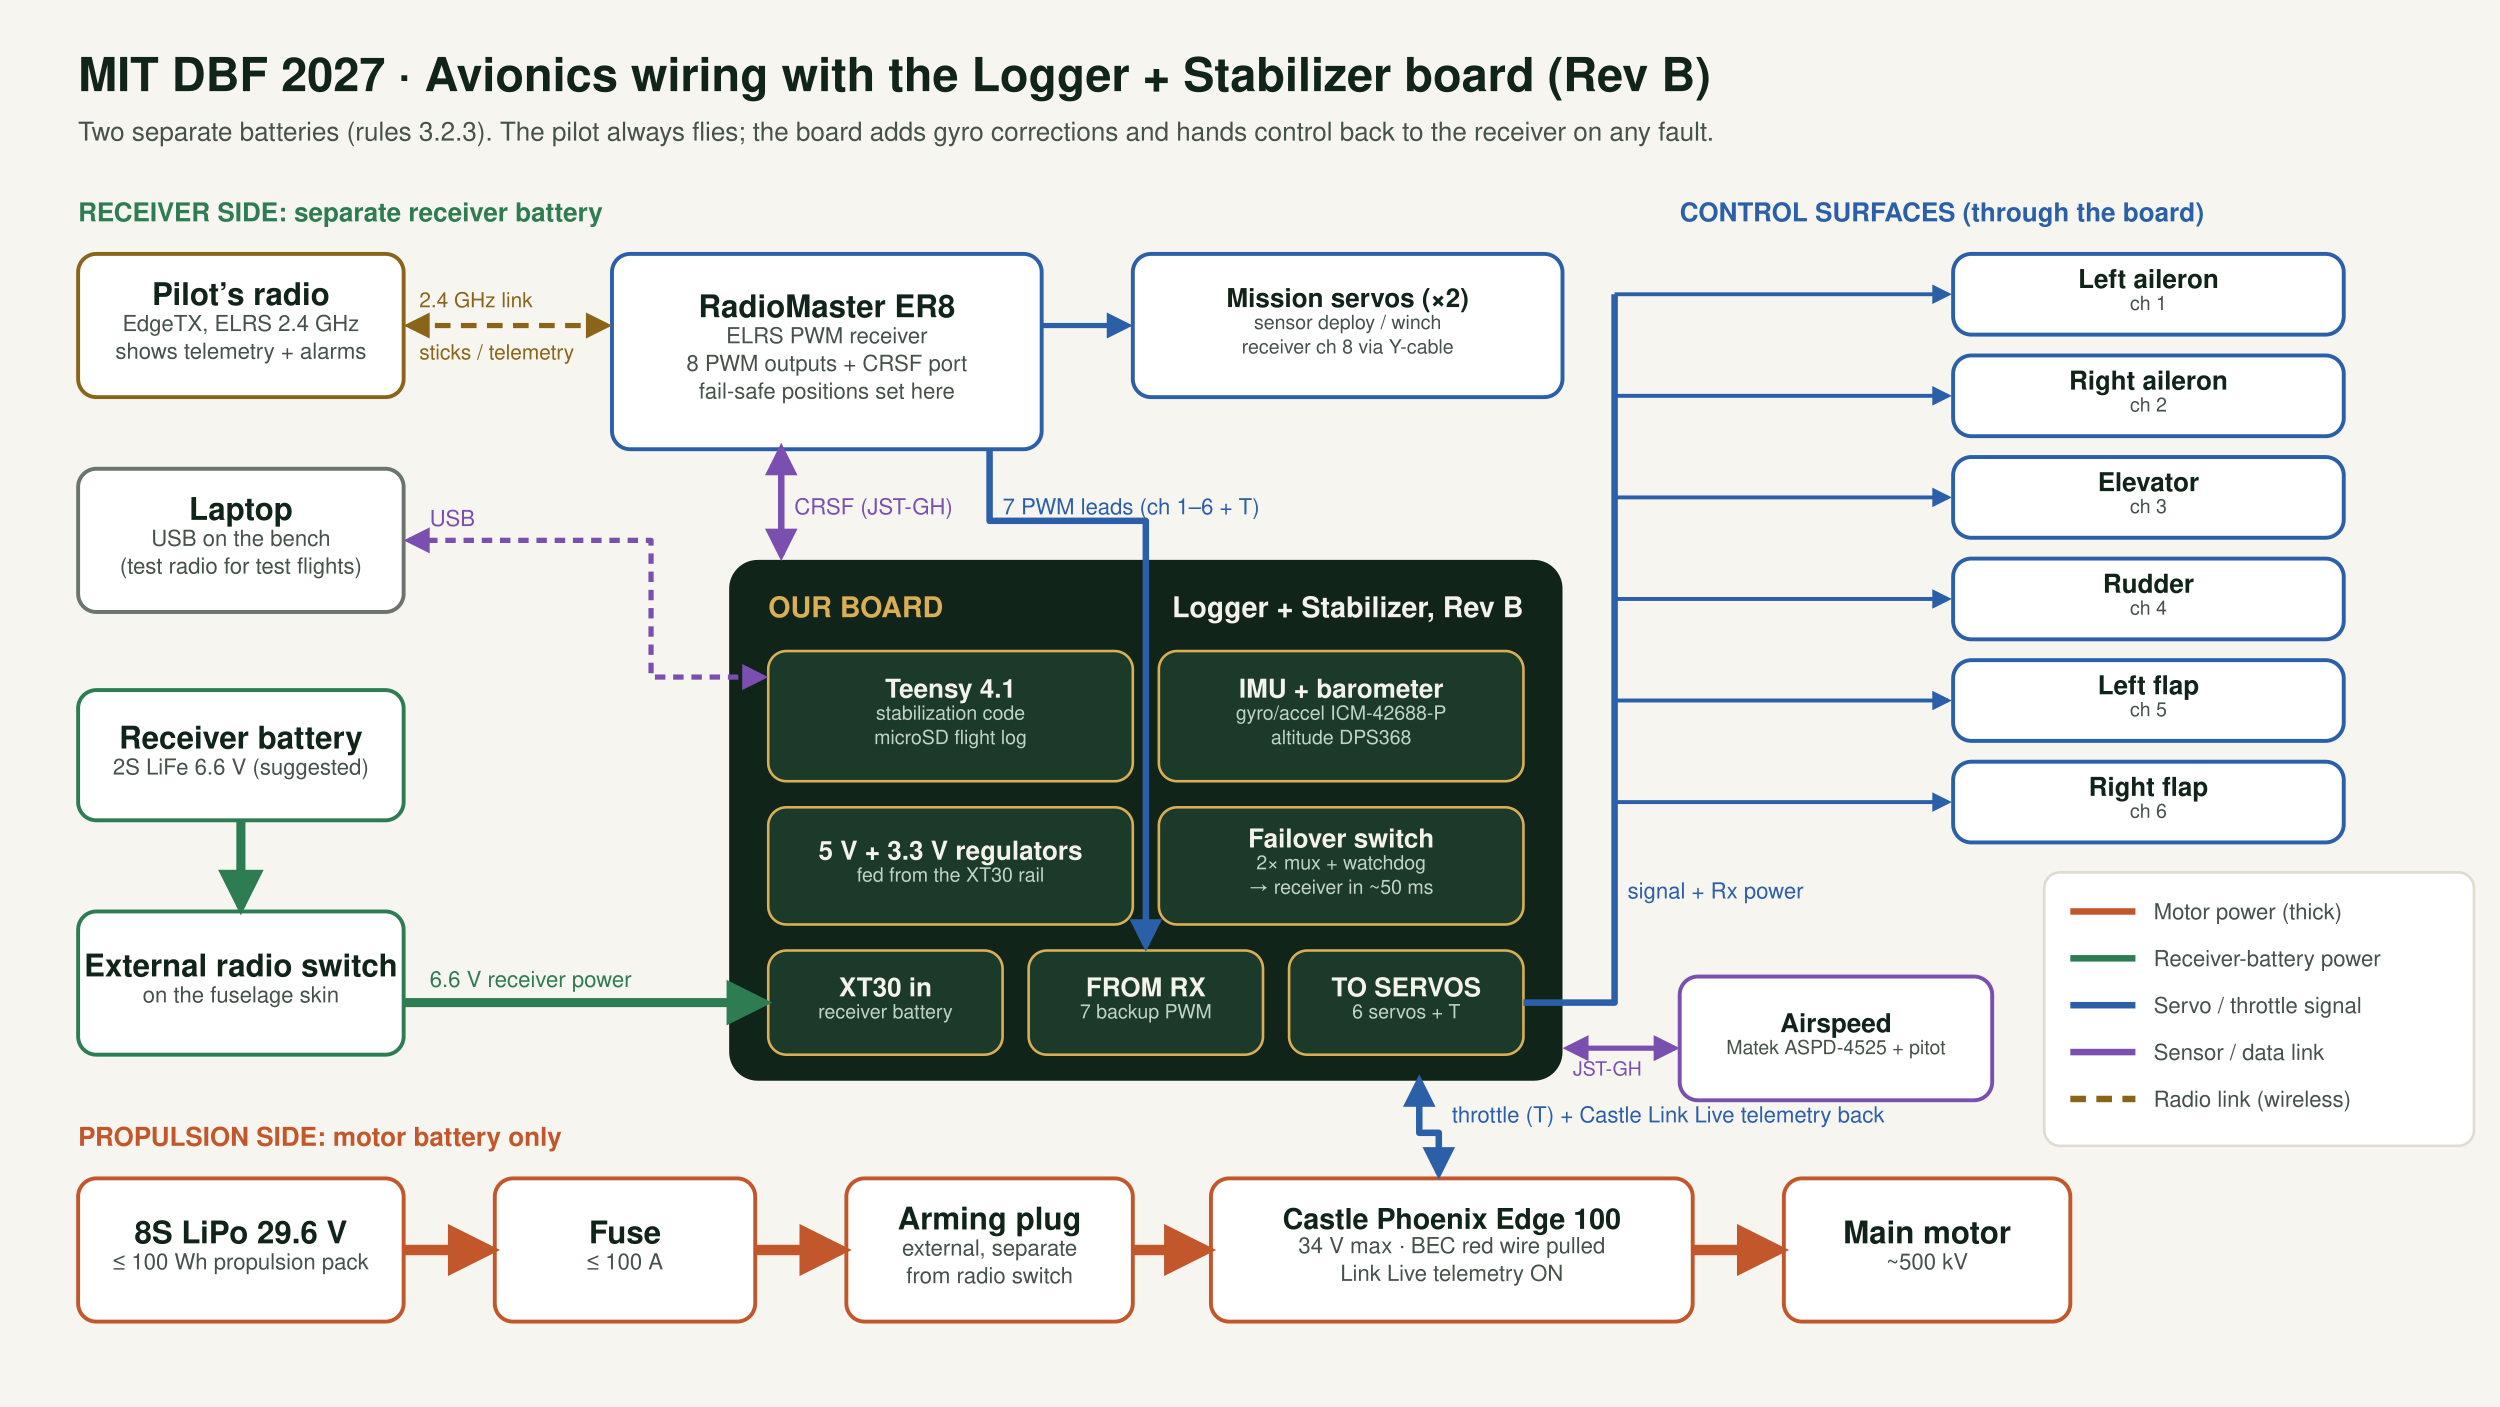
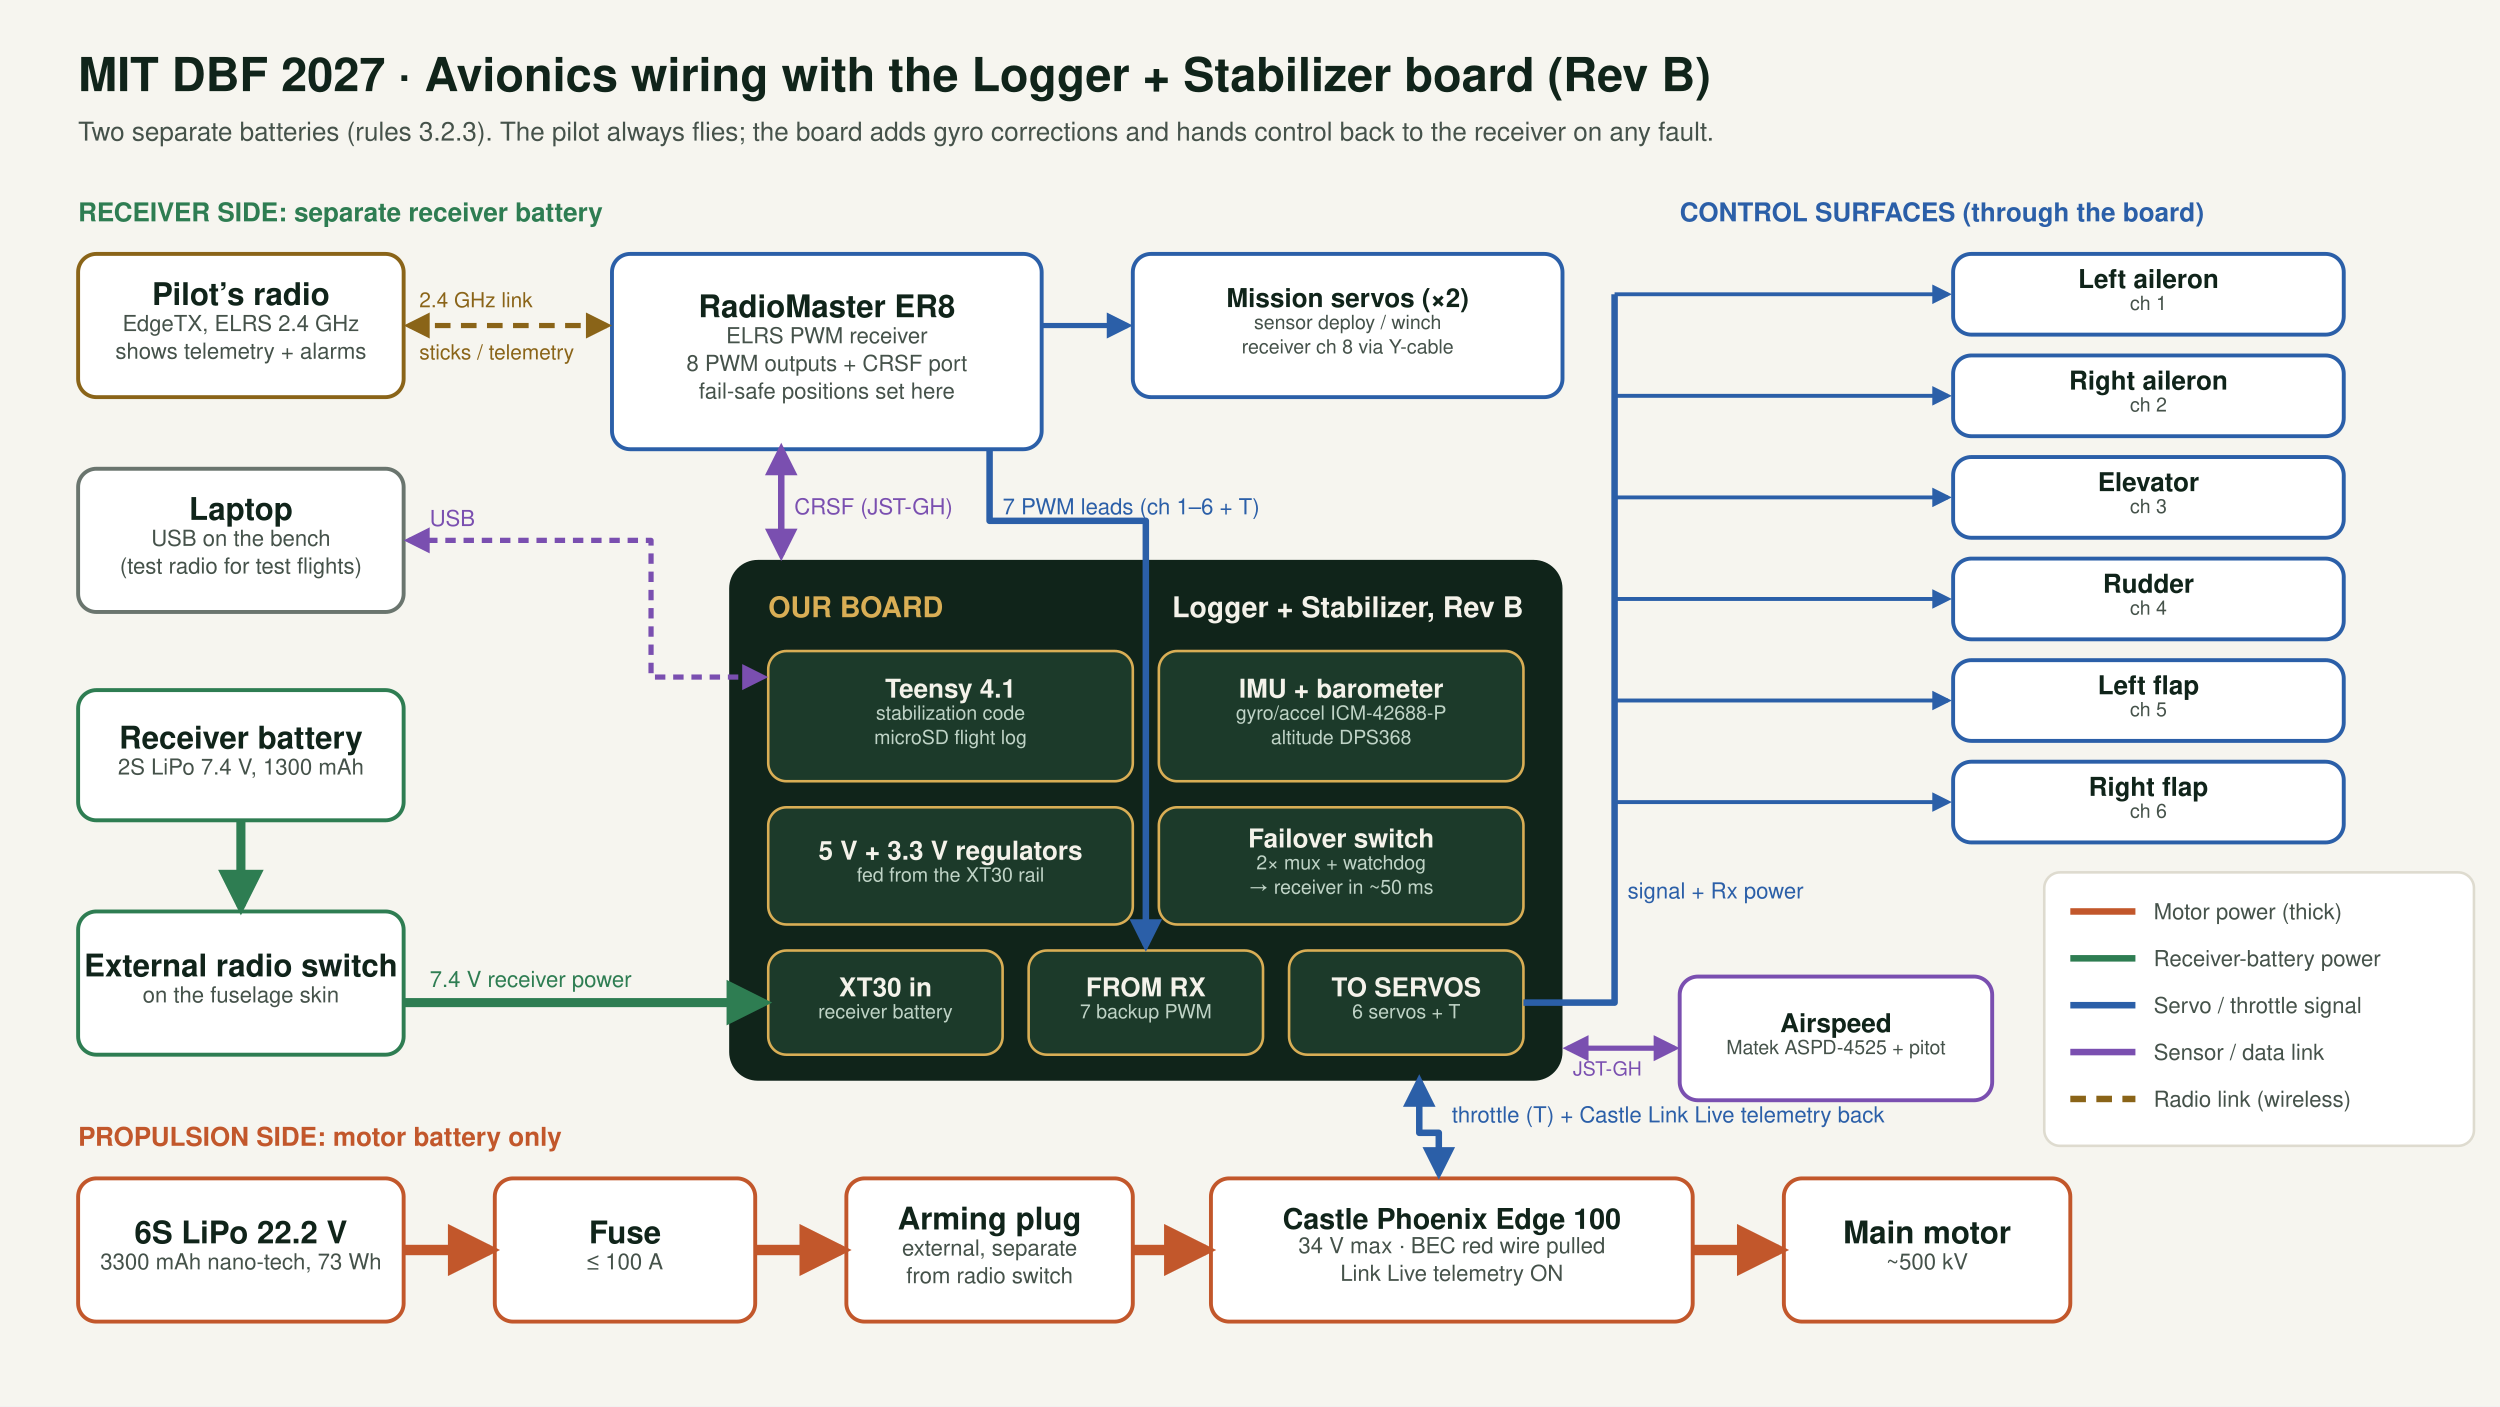
<svg xmlns="http://www.w3.org/2000/svg" width="1920" height="1080" viewBox="0 0 1920 1080" font-family="Helvetica, Arial, sans-serif">
  <defs>
    <marker id="a_C2572B" viewBox="0 0 10 10" refX="8" refY="5" markerWidth="5" markerHeight="5" orient="auto-start-reverse">
      <path d="M0 0L10 5L0 10z" fill="#C2572B" />
    </marker>
    <marker id="a_2E7D52" viewBox="0 0 10 10" refX="8" refY="5" markerWidth="5" markerHeight="5" orient="auto-start-reverse">
      <path d="M0 0L10 5L0 10z" fill="#2E7D52" />
    </marker>
    <marker id="a_2B5FA8" viewBox="0 0 10 10" refX="8" refY="5" markerWidth="5" markerHeight="5" orient="auto-start-reverse">
      <path d="M0 0L10 5L0 10z" fill="#2B5FA8" />
    </marker>
    <marker id="a_7A4FB0" viewBox="0 0 10 10" refX="8" refY="5" markerWidth="5" markerHeight="5" orient="auto-start-reverse">
      <path d="M0 0L10 5L0 10z" fill="#7A4FB0" />
    </marker>
    <marker id="a_8A6418" viewBox="0 0 10 10" refX="8" refY="5" markerWidth="5" markerHeight="5" orient="auto-start-reverse">
      <path d="M0 0L10 5L0 10z" fill="#8A6418" />
    </marker>
  </defs>
  <rect width="1920" height="1080" fill="#F6F5EF" />
  <text x="60" y="70" font-size="36" fill="#10241A" text-anchor="start" font-weight="700">MIT DBF 2027 · Avionics wiring with the Logger + Stabilizer board (Rev B)</text>
  <text x="60" y="108" font-size="20" fill="#45524A" text-anchor="start" font-weight="400">Two separate batteries (rules 3.2.3). The pilot always flies; the board adds gyro corrections and hands control back to the receiver on any fault.</text>
  <text x="60" y="880" font-size="20" fill="#C2572B" text-anchor="start" font-weight="700">PROPULSION SIDE: motor battery only</text>
  <rect x="60" y="905" width="250" height="110" rx="14" fill="#FFFFFF" stroke="#C2572B" stroke-width="3" />
-   <text x="185.0" y="949.375" font-size="24" font-weight="700" fill="#10241A" text-anchor="middle" dominant-baseline="central">8S LiPo 29.6 V</text>
-   <text x="185.0" y="970.975" font-size="17" fill="#45524A" text-anchor="middle" dominant-baseline="central">≤ 100 Wh propulsion pack</text>
+   <text x="185.0" y="949.375" font-size="24" font-weight="700" fill="#10241A" text-anchor="middle" dominant-baseline="central">6S LiPo 22.2 V</text>
+   <text x="185.0" y="970.975" font-size="17" fill="#45524A" text-anchor="middle" dominant-baseline="central">3300 mAh nano-tech, 73 Wh</text>
  <rect x="380" y="905" width="200" height="110" rx="14" fill="#FFFFFF" stroke="#C2572B" stroke-width="3" />
  <text x="480.0" y="949.375" font-size="24" font-weight="700" fill="#10241A" text-anchor="middle" dominant-baseline="central">Fuse</text>
  <text x="480.0" y="970.975" font-size="17" fill="#45524A" text-anchor="middle" dominant-baseline="central">≤ 100 A</text>
  <rect x="650" y="905" width="220" height="110" rx="14" fill="#FFFFFF" stroke="#C2572B" stroke-width="3" />
  <text x="760.0" y="938.75" font-size="24" font-weight="700" fill="#10241A" text-anchor="middle" dominant-baseline="central">Arming plug</text>
  <text x="760.0" y="960.35" font-size="17" fill="#45524A" text-anchor="middle" dominant-baseline="central">external, separate</text>
  <text x="760.0" y="981.6" font-size="17" fill="#45524A" text-anchor="middle" dominant-baseline="central">from radio switch</text>
  <rect x="930" y="905" width="370" height="110" rx="14" fill="#FFFFFF" stroke="#C2572B" stroke-width="3" />
  <text x="1115.0" y="938.75" font-size="22" font-weight="700" fill="#10241A" text-anchor="middle" dominant-baseline="central">Castle Phoenix Edge 100</text>
  <text x="1115.0" y="958.55" font-size="17" fill="#45524A" text-anchor="middle" dominant-baseline="central">34 V max · BEC red wire pulled</text>
  <text x="1115.0" y="979.8" font-size="17" fill="#45524A" text-anchor="middle" dominant-baseline="central">Link Live telemetry ON</text>
  <rect x="1370" y="905" width="220" height="110" rx="14" fill="#FFFFFF" stroke="#C2572B" stroke-width="3" />
  <text x="1480.0" y="949.375" font-size="24" font-weight="700" fill="#10241A" text-anchor="middle" dominant-baseline="central">Main motor</text>
  <text x="1480.0" y="970.975" font-size="17" fill="#45524A" text-anchor="middle" dominant-baseline="central">~500 kV</text>
  <path d="M310 960.0 L376 960.0" fill="none" stroke="#C2572B" stroke-width="8" marker-end="url(#a_C2572B)" stroke-linejoin="round" />
  <path d="M580 960.0 L646 960.0" fill="none" stroke="#C2572B" stroke-width="8" marker-end="url(#a_C2572B)" stroke-linejoin="round" />
  <path d="M870 960.0 L926 960.0" fill="none" stroke="#C2572B" stroke-width="8" marker-end="url(#a_C2572B)" stroke-linejoin="round" />
  <path d="M1300 960.0 L1366 960.0" fill="none" stroke="#C2572B" stroke-width="8" marker-end="url(#a_C2572B)" stroke-linejoin="round" />
  <text x="60" y="170" font-size="20" fill="#2E7D52" text-anchor="start" font-weight="700">RECEIVER SIDE: separate receiver battery</text>
  <rect x="60" y="530" width="250" height="100" rx="14" fill="#FFFFFF" stroke="#2E7D52" stroke-width="3" />
  <text x="185.0" y="569.375" font-size="24" font-weight="700" fill="#10241A" text-anchor="middle" dominant-baseline="central">Receiver battery</text>
-   <text x="185.0" y="590.975" font-size="17" fill="#45524A" text-anchor="middle" dominant-baseline="central">2S LiFe 6.6 V (suggested)</text>
+   <text x="185.0" y="590.975" font-size="17" fill="#45524A" text-anchor="middle" dominant-baseline="central">2S LiPo 7.4 V, 1300 mAh</text>
  <rect x="60" y="700" width="250" height="110" rx="14" fill="#FFFFFF" stroke="#2E7D52" stroke-width="3" />
  <text x="185.0" y="744.375" font-size="24" font-weight="700" fill="#10241A" text-anchor="middle" dominant-baseline="central">External radio switch</text>
  <text x="185.0" y="765.975" font-size="17" fill="#45524A" text-anchor="middle" dominant-baseline="central">on the fuselage skin</text>
  <path d="M185 630 L185 696" fill="none" stroke="#2E7D52" stroke-width="7" marker-end="url(#a_2E7D52)" stroke-linejoin="round" />
  <rect x="60" y="195" width="250" height="110" rx="14" fill="#FFFFFF" stroke="#8A6418" stroke-width="3" />
  <text x="185.0" y="228.75" font-size="24" font-weight="700" fill="#10241A" text-anchor="middle" dominant-baseline="central">Pilot’s radio</text>
  <text x="185.0" y="250.35" font-size="17" fill="#45524A" text-anchor="middle" dominant-baseline="central">EdgeTX, ELRS 2.4 GHz</text>
  <text x="185.0" y="271.6" font-size="17" fill="#45524A" text-anchor="middle" dominant-baseline="central">shows telemetry + alarms</text>
  <rect x="60" y="360" width="250" height="110" rx="14" fill="#FFFFFF" stroke="#6A756E" stroke-width="3" />
  <text x="185.0" y="393.75" font-size="24" font-weight="700" fill="#10241A" text-anchor="middle" dominant-baseline="central">Laptop</text>
  <text x="185.0" y="415.35" font-size="17" fill="#45524A" text-anchor="middle" dominant-baseline="central">USB on the bench</text>
  <text x="185.0" y="436.6" font-size="17" fill="#45524A" text-anchor="middle" dominant-baseline="central">(test radio for test flights)</text>
  <rect x="470" y="195" width="330" height="150" rx="14" fill="#FFFFFF" stroke="#2B5FA8" stroke-width="3" />
  <text x="635.0" y="238.125" font-size="24" font-weight="700" fill="#10241A" text-anchor="middle" dominant-baseline="central">RadioMaster ER8</text>
  <text x="635.0" y="259.725" font-size="17" fill="#45524A" text-anchor="middle" dominant-baseline="central">ELRS PWM receiver</text>
  <text x="635.0" y="280.975" font-size="17" fill="#45524A" text-anchor="middle" dominant-baseline="central">8 PWM outputs + CRSF port</text>
  <text x="635.0" y="302.225" font-size="17" fill="#45524A" text-anchor="middle" dominant-baseline="central">fail-safe positions set here</text>
  <path d="M314 250 L466 250" fill="none" stroke="#8A6418" stroke-width="4" stroke-dasharray="12 8" marker-end="url(#a_8A6418)" marker-start="url(#a_8A6418)" stroke-linejoin="round" />
  <text x="322" y="236" font-size="16" fill="#8A6418" text-anchor="start" font-weight="400">2.4 GHz link</text>
  <text x="322" y="276" font-size="16" fill="#8A6418" text-anchor="start" font-weight="400">sticks / telemetry</text>
  <rect x="560" y="430" width="640" height="400" rx="22" fill="#10241A" />
  <text x="590" y="474" font-size="22" fill="#D9AE55" text-anchor="start" font-weight="700">OUR BOARD</text>
  <text x="1170" y="474" font-size="22" fill="#F4F2EA" text-anchor="end" font-weight="700">Logger + Stabilizer, Rev B</text>
  <rect x="590" y="500" width="280" height="100" rx="14" fill="#1C3A2A" stroke="#D9AE55" stroke-width="2" />
  <text x="730.0" y="531.25" font-size="20" font-weight="700" fill="#F4F2EA" text-anchor="middle" dominant-baseline="central">Teensy 4.1</text>
  <text x="730.0" y="549.25" font-size="15" fill="#BFD3C6" text-anchor="middle" dominant-baseline="central">stabilization code</text>
  <text x="730.0" y="568.0" font-size="15" fill="#BFD3C6" text-anchor="middle" dominant-baseline="central">microSD flight log</text>
  <rect x="890" y="500" width="280" height="100" rx="14" fill="#1C3A2A" stroke="#D9AE55" stroke-width="2" />
  <text x="1030.0" y="531.25" font-size="20" font-weight="700" fill="#F4F2EA" text-anchor="middle" dominant-baseline="central">IMU + barometer</text>
  <text x="1030.0" y="549.25" font-size="15" fill="#BFD3C6" text-anchor="middle" dominant-baseline="central">gyro/accel ICM-42688-P</text>
  <text x="1030.0" y="568.0" font-size="15" fill="#BFD3C6" text-anchor="middle" dominant-baseline="central">altitude DPS368</text>
  <rect x="590" y="620" width="280" height="90" rx="14" fill="#1C3A2A" stroke="#D9AE55" stroke-width="2" />
  <text x="730.0" y="655.625" font-size="20" font-weight="700" fill="#F4F2EA" text-anchor="middle" dominant-baseline="central">5 V + 3.3 V regulators</text>
  <text x="730.0" y="673.625" font-size="15" fill="#BFD3C6" text-anchor="middle" dominant-baseline="central">fed from the XT30 rail</text>
  <rect x="890" y="620" width="280" height="90" rx="14" fill="#1C3A2A" stroke="#D9AE55" stroke-width="2" />
  <text x="1030.0" y="646.25" font-size="20" font-weight="700" fill="#F4F2EA" text-anchor="middle" dominant-baseline="central">Failover switch</text>
  <text x="1030.0" y="664.25" font-size="15" fill="#BFD3C6" text-anchor="middle" dominant-baseline="central">2× mux + watchdog</text>
  <text x="1030.0" y="683.0" font-size="15" fill="#BFD3C6" text-anchor="middle" dominant-baseline="central">→ receiver in ~50 ms</text>
  <rect x="590" y="730" width="180" height="80" rx="14" fill="#1C3A2A" stroke="#D9AE55" stroke-width="2" />
  <text x="680.0" y="760.625" font-size="20" font-weight="700" fill="#F4F2EA" text-anchor="middle" dominant-baseline="central">XT30 in</text>
  <text x="680.0" y="778.625" font-size="15" fill="#BFD3C6" text-anchor="middle" dominant-baseline="central">receiver battery</text>
  <rect x="790" y="730" width="180" height="80" rx="14" fill="#1C3A2A" stroke="#D9AE55" stroke-width="2" />
  <text x="880.0" y="760.625" font-size="20" font-weight="700" fill="#F4F2EA" text-anchor="middle" dominant-baseline="central">FROM RX</text>
  <text x="880.0" y="778.625" font-size="15" fill="#BFD3C6" text-anchor="middle" dominant-baseline="central">7 backup PWM</text>
  <rect x="990" y="730" width="180" height="80" rx="14" fill="#1C3A2A" stroke="#D9AE55" stroke-width="2" />
  <text x="1080.0" y="760.625" font-size="20" font-weight="700" fill="#F4F2EA" text-anchor="middle" dominant-baseline="central">TO SERVOS</text>
  <text x="1080.0" y="778.625" font-size="15" fill="#BFD3C6" text-anchor="middle" dominant-baseline="central">6 servos + T</text>
  <path d="M310 770 L586 770" fill="none" stroke="#2E7D52" stroke-width="7" marker-end="url(#a_2E7D52)" stroke-linejoin="round" />
-   <text x="330" y="758" font-size="17" fill="#2E7D52" text-anchor="start" font-weight="400">6.6 V receiver power</text>
+   <text x="330" y="758" font-size="17" fill="#2E7D52" text-anchor="start" font-weight="400">7.4 V receiver power</text>
  <path d="M600 345 L600 426" fill="none" stroke="#7A4FB0" stroke-width="5" marker-end="url(#a_7A4FB0)" marker-start="url(#a_7A4FB0)" stroke-linejoin="round" />
  <text x="610" y="395" font-size="17" fill="#7A4FB0" text-anchor="start" font-weight="400">CRSF (JST-GH)</text>
  <path d="M760 345 L760 400 L880 400 L880 726" fill="none" stroke="#2B5FA8" stroke-width="5" marker-end="url(#a_2B5FA8)" stroke-linejoin="round" />
  <text x="770" y="395" font-size="17" fill="#2B5FA8" text-anchor="start" font-weight="400">7 PWM leads (ch 1–6 + T)</text>
  <path d="M314 415 L500 415 L500 520 L586 520" fill="none" stroke="#7A4FB0" stroke-width="4" stroke-dasharray="8 6" marker-end="url(#a_7A4FB0)" marker-start="url(#a_7A4FB0)" stroke-linejoin="round" />
  <text x="330" y="404" font-size="17" fill="#7A4FB0" text-anchor="start" font-weight="400">USB</text>
  <text x="1290" y="170" font-size="20" fill="#2B5FA8" text-anchor="start" font-weight="700">CONTROL SURFACES (through the board)</text>
  <rect x="1500" y="195" width="300" height="62" rx="14" fill="#FFFFFF" stroke="#2B5FA8" stroke-width="3" />
  <text x="1650.0" y="216.625" font-size="20" font-weight="700" fill="#10241A" text-anchor="middle" dominant-baseline="central">Left aileron</text>
  <text x="1650.0" y="234.625" font-size="15" fill="#45524A" text-anchor="middle" dominant-baseline="central">ch 1</text>
  <path d="M1240 226 L1496 226" fill="none" stroke="#2B5FA8" stroke-width="3" marker-end="url(#a_2B5FA8)" stroke-linejoin="round" />
  <rect x="1500" y="273" width="300" height="62" rx="14" fill="#FFFFFF" stroke="#2B5FA8" stroke-width="3" />
  <text x="1650.0" y="294.625" font-size="20" font-weight="700" fill="#10241A" text-anchor="middle" dominant-baseline="central">Right aileron</text>
  <text x="1650.0" y="312.625" font-size="15" fill="#45524A" text-anchor="middle" dominant-baseline="central">ch 2</text>
  <path d="M1240 304 L1496 304" fill="none" stroke="#2B5FA8" stroke-width="3" marker-end="url(#a_2B5FA8)" stroke-linejoin="round" />
  <rect x="1500" y="351" width="300" height="62" rx="14" fill="#FFFFFF" stroke="#2B5FA8" stroke-width="3" />
  <text x="1650.0" y="372.625" font-size="20" font-weight="700" fill="#10241A" text-anchor="middle" dominant-baseline="central">Elevator</text>
  <text x="1650.0" y="390.625" font-size="15" fill="#45524A" text-anchor="middle" dominant-baseline="central">ch 3</text>
  <path d="M1240 382 L1496 382" fill="none" stroke="#2B5FA8" stroke-width="3" marker-end="url(#a_2B5FA8)" stroke-linejoin="round" />
  <rect x="1500" y="429" width="300" height="62" rx="14" fill="#FFFFFF" stroke="#2B5FA8" stroke-width="3" />
  <text x="1650.0" y="450.625" font-size="20" font-weight="700" fill="#10241A" text-anchor="middle" dominant-baseline="central">Rudder</text>
  <text x="1650.0" y="468.625" font-size="15" fill="#45524A" text-anchor="middle" dominant-baseline="central">ch 4</text>
  <path d="M1240 460 L1496 460" fill="none" stroke="#2B5FA8" stroke-width="3" marker-end="url(#a_2B5FA8)" stroke-linejoin="round" />
  <rect x="1500" y="507" width="300" height="62" rx="14" fill="#FFFFFF" stroke="#2B5FA8" stroke-width="3" />
  <text x="1650.0" y="528.625" font-size="20" font-weight="700" fill="#10241A" text-anchor="middle" dominant-baseline="central">Left flap</text>
  <text x="1650.0" y="546.625" font-size="15" fill="#45524A" text-anchor="middle" dominant-baseline="central">ch 5</text>
  <path d="M1240 538 L1496 538" fill="none" stroke="#2B5FA8" stroke-width="3" marker-end="url(#a_2B5FA8)" stroke-linejoin="round" />
  <rect x="1500" y="585" width="300" height="62" rx="14" fill="#FFFFFF" stroke="#2B5FA8" stroke-width="3" />
  <text x="1650.0" y="606.625" font-size="20" font-weight="700" fill="#10241A" text-anchor="middle" dominant-baseline="central">Right flap</text>
  <text x="1650.0" y="624.625" font-size="15" fill="#45524A" text-anchor="middle" dominant-baseline="central">ch 6</text>
  <path d="M1240 616 L1496 616" fill="none" stroke="#2B5FA8" stroke-width="3" marker-end="url(#a_2B5FA8)" stroke-linejoin="round" />
  <path d="M1170 770 L1240 770 L1240 226" fill="none" stroke="#2B5FA8" stroke-width="5" stroke-linejoin="round" />
  <text x="1250" y="690" font-size="17" fill="#2B5FA8" text-anchor="start" font-weight="400">signal + Rx power</text>
  <path d="M1090 830 L1090 870 L1105 870 L1105 901" fill="none" stroke="#2B5FA8" stroke-width="5" marker-end="url(#a_2B5FA8)" marker-start="url(#a_2B5FA8)" stroke-linejoin="round" />
  <text x="1115" y="862" font-size="17" fill="#2B5FA8" text-anchor="start" font-weight="400">throttle (T) + Castle Link Live telemetry back</text>
  <rect x="870" y="195" width="330" height="110" rx="14" fill="#FFFFFF" stroke="#2B5FA8" stroke-width="3" />
  <text x="1035.0" y="231.25" font-size="20" font-weight="700" fill="#10241A" text-anchor="middle" dominant-baseline="central">Mission servos (×2)</text>
  <text x="1035.0" y="249.25" font-size="15" fill="#45524A" text-anchor="middle" dominant-baseline="central">sensor deploy / winch</text>
  <text x="1035.0" y="268.0" font-size="15" fill="#45524A" text-anchor="middle" dominant-baseline="central">receiver ch 8 via Y-cable</text>
  <path d="M800 250 L866 250" fill="none" stroke="#2B5FA8" stroke-width="4" marker-end="url(#a_2B5FA8)" stroke-linejoin="round" />
  <rect x="1290" y="750" width="240" height="95" rx="14" fill="#FFFFFF" stroke="#7A4FB0" stroke-width="3" />
  <text x="1410.0" y="788.125" font-size="20" font-weight="700" fill="#10241A" text-anchor="middle" dominant-baseline="central">Airspeed</text>
  <text x="1410.0" y="806.125" font-size="15" fill="#45524A" text-anchor="middle" dominant-baseline="central">Matek ASPD-4525 + pitot</text>
  <path d="M1204 805 L1286 805" fill="none" stroke="#7A4FB0" stroke-width="4" marker-end="url(#a_7A4FB0)" marker-start="url(#a_7A4FB0)" stroke-linejoin="round" />
  <text x="1208" y="826" font-size="15" fill="#7A4FB0" text-anchor="start" font-weight="400">JST-GH</text>
  <rect x="1570" y="670" width="330" height="210" rx="12" fill="#FFFFFF" stroke="#DEDBCF" stroke-width="2" />
  <path d="M1590 700 L1640 700" fill="none" stroke="#C2572B" stroke-width="5" stroke-linejoin="round" />
  <text x="1654" y="706" font-size="17" fill="#45524A" text-anchor="start" font-weight="400">Motor power (thick)</text>
  <path d="M1590 736 L1640 736" fill="none" stroke="#2E7D52" stroke-width="5" stroke-linejoin="round" />
  <text x="1654" y="742" font-size="17" fill="#45524A" text-anchor="start" font-weight="400">Receiver-battery power</text>
  <path d="M1590 772 L1640 772" fill="none" stroke="#2B5FA8" stroke-width="5" stroke-linejoin="round" />
  <text x="1654" y="778" font-size="17" fill="#45524A" text-anchor="start" font-weight="400">Servo / throttle signal</text>
  <path d="M1590 808 L1640 808" fill="none" stroke="#7A4FB0" stroke-width="5" stroke-linejoin="round" />
  <text x="1654" y="814" font-size="17" fill="#45524A" text-anchor="start" font-weight="400">Sensor / data link</text>
  <path d="M1590 844 L1640 844" fill="none" stroke="#8A6418" stroke-width="5" stroke-dasharray="12 8" stroke-linejoin="round" />
  <text x="1654" y="850" font-size="17" fill="#45524A" text-anchor="start" font-weight="400">Radio link (wireless)</text>
</svg>
